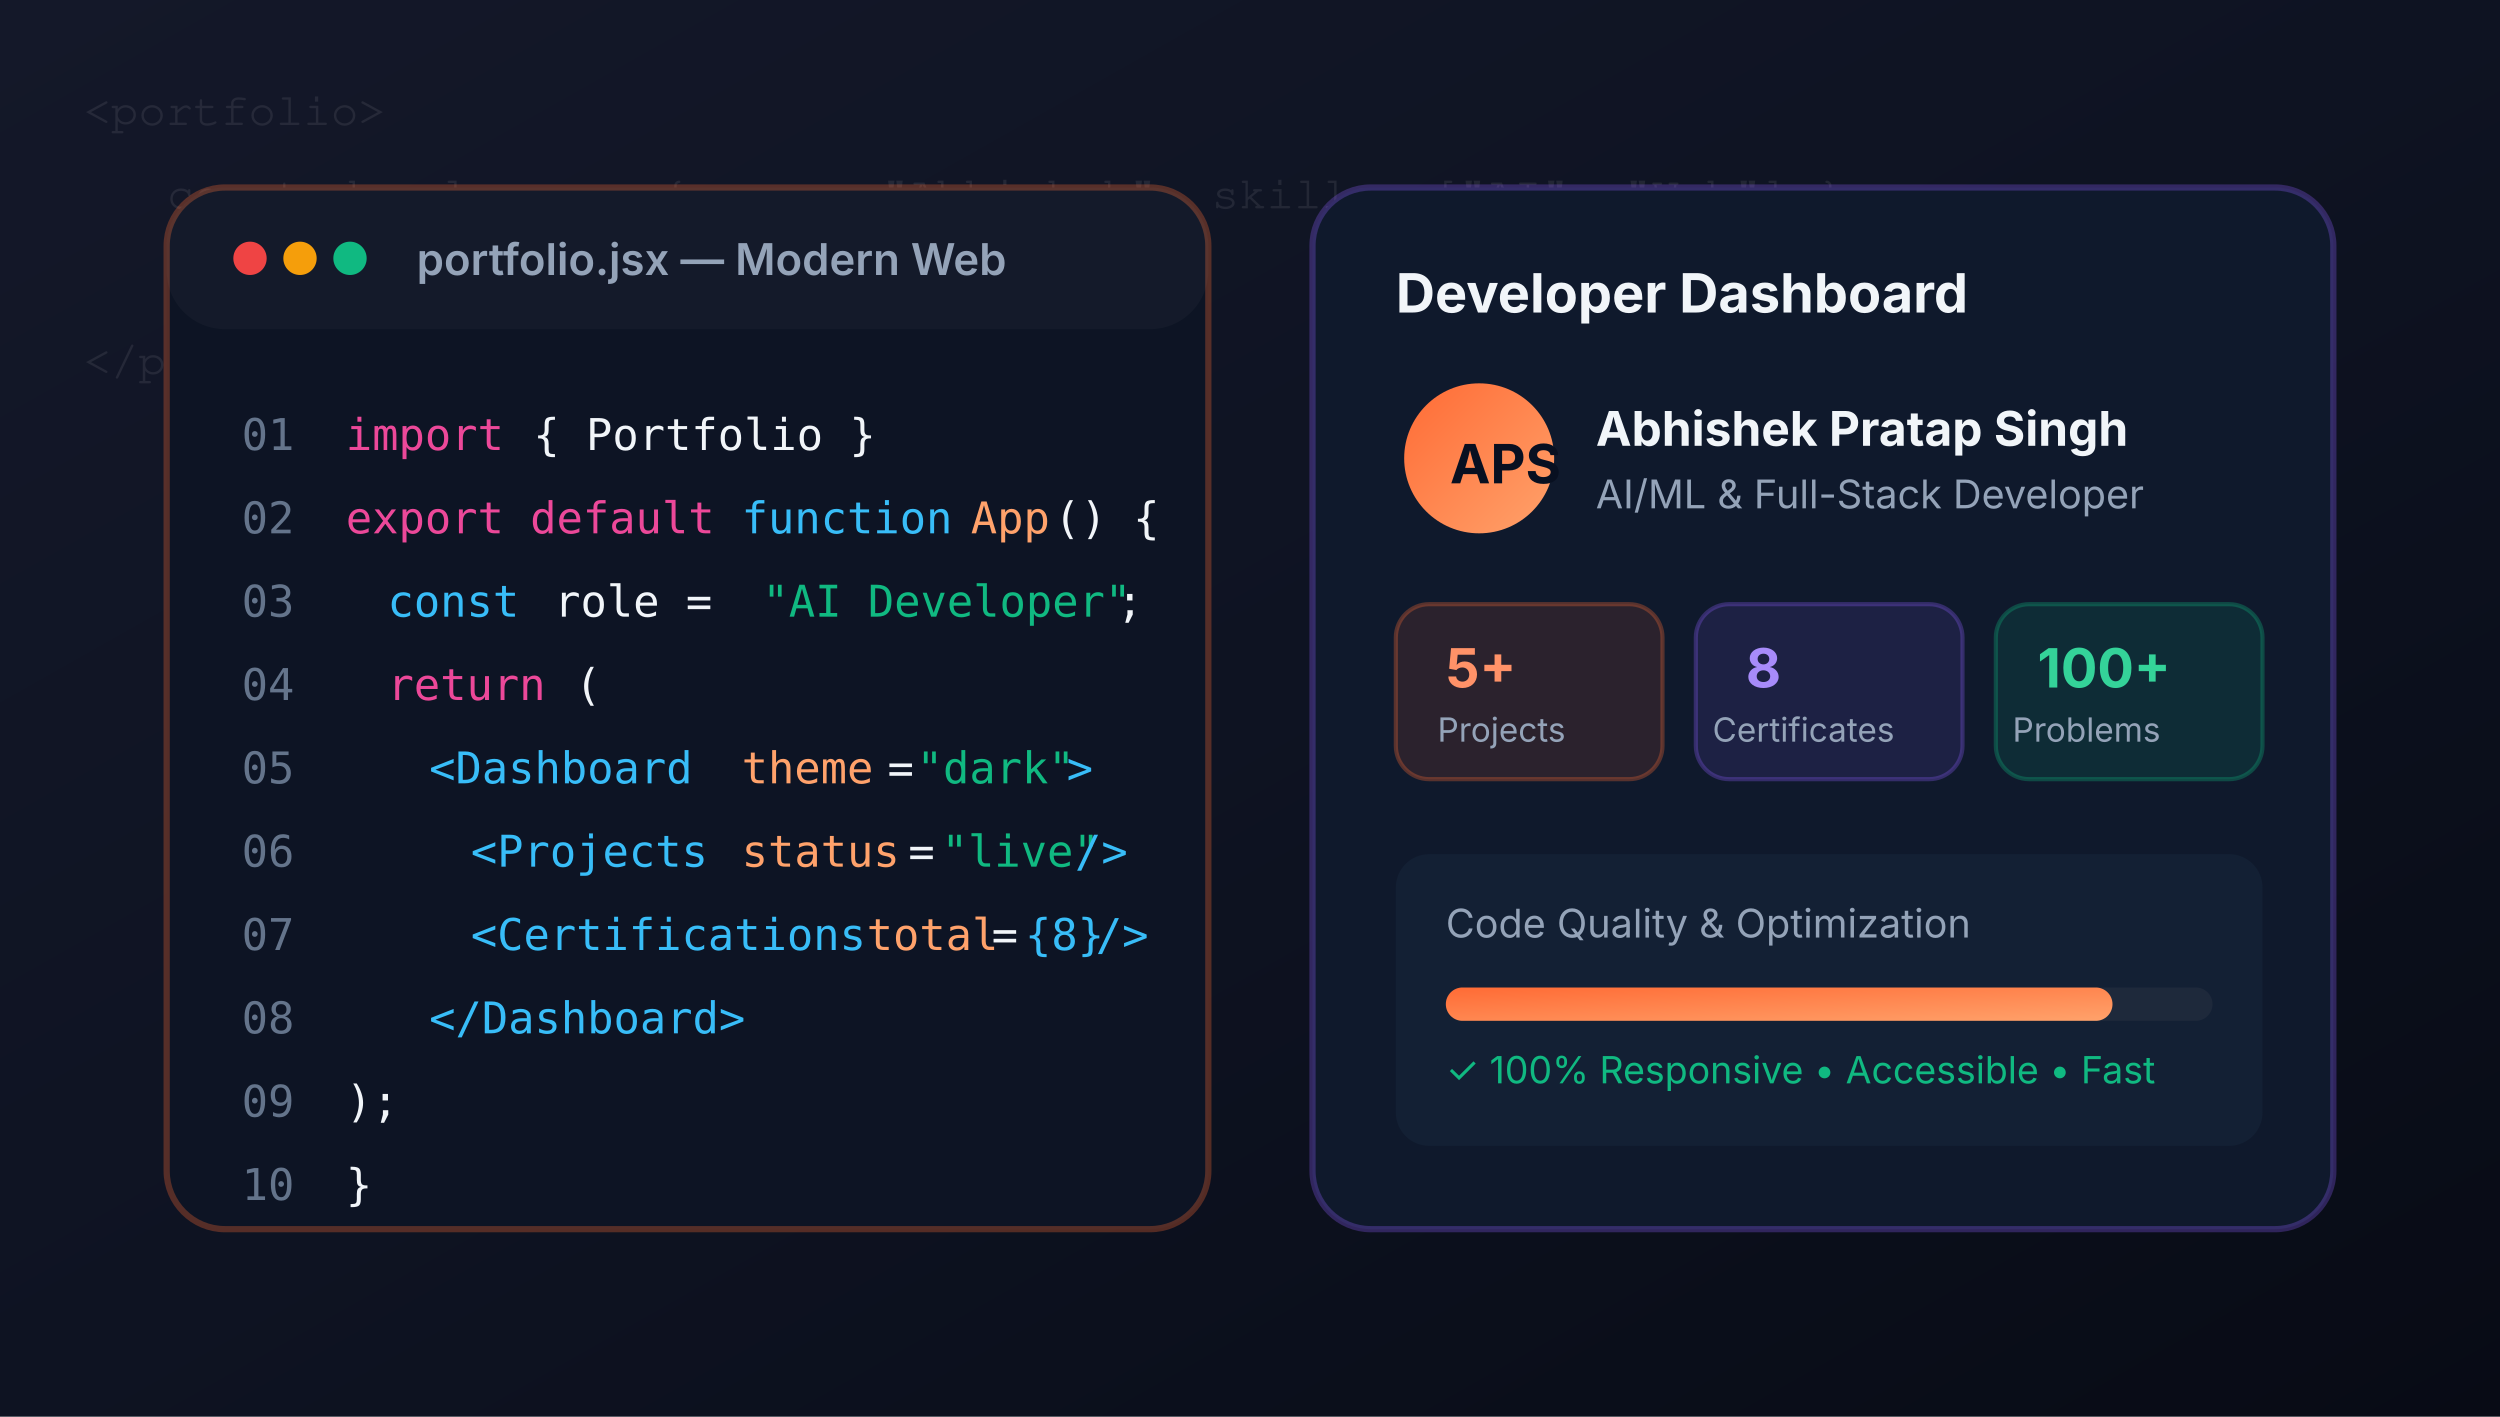
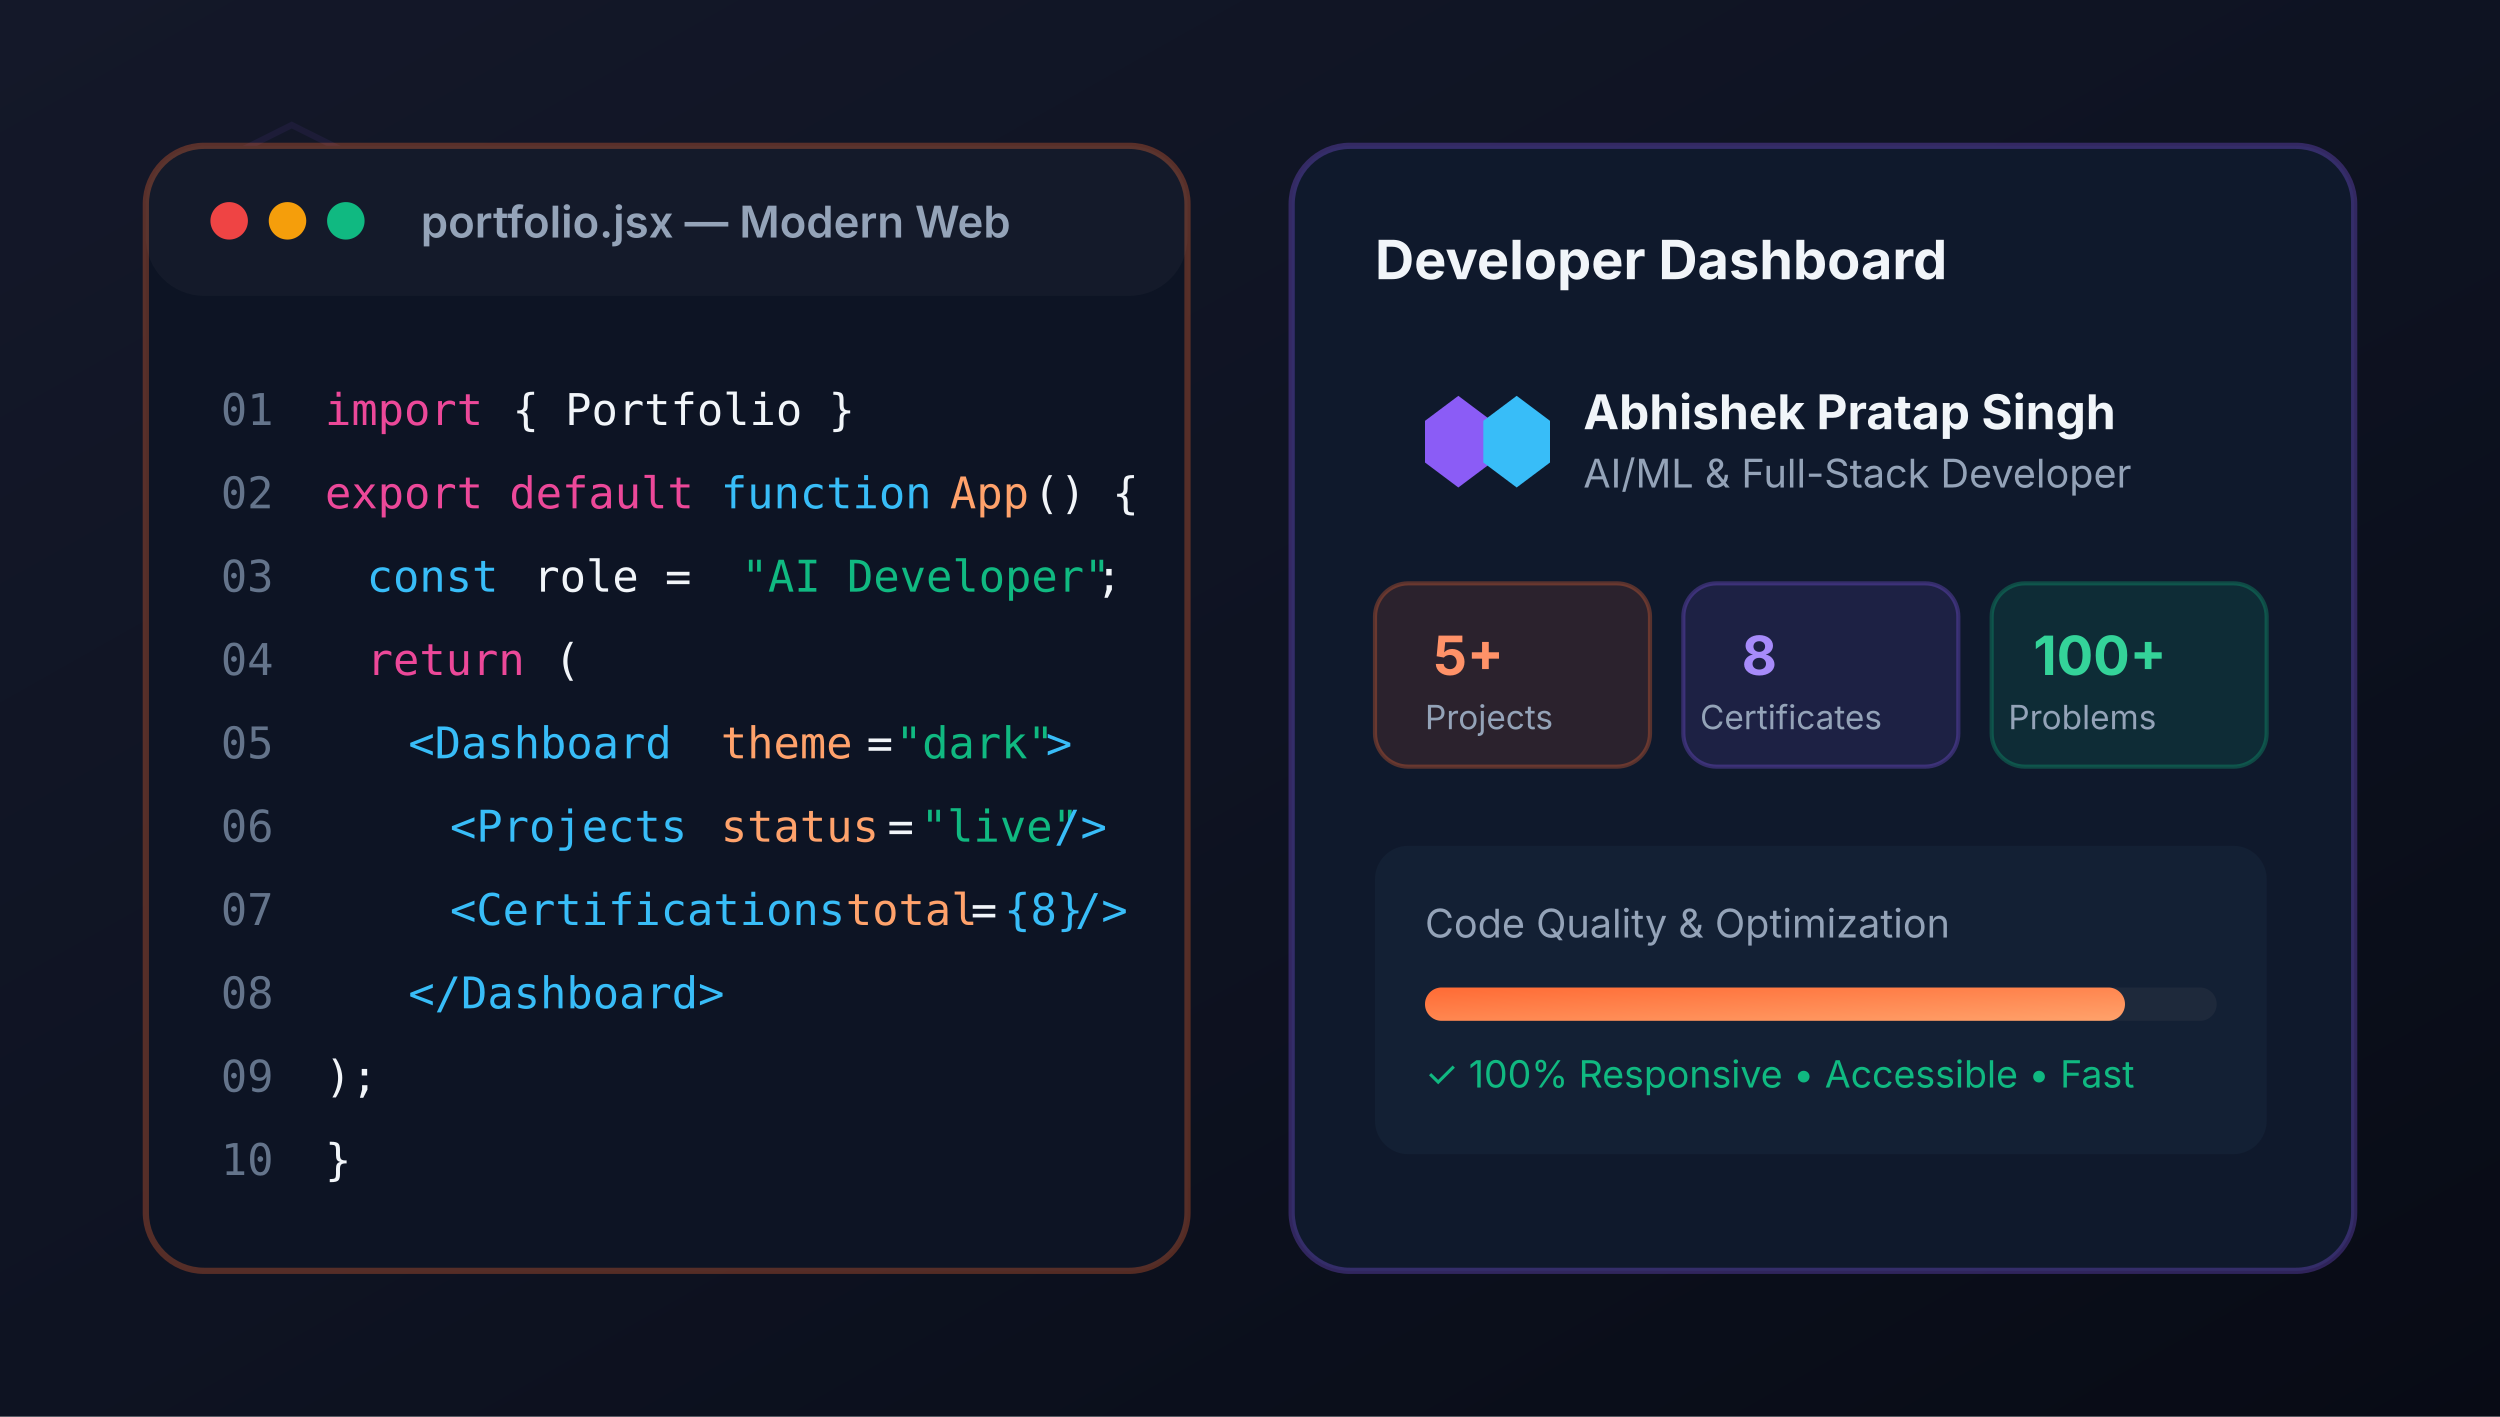
<svg xmlns="http://www.w3.org/2000/svg" viewBox="0 0 600 340" width="100%" height="100%">
  <defs>
-     <linearGradient id="ptbGradBg" x1="0%" y1="0%" x2="100%" y2="100%">
+     <linearGradient id="ptbBg" x1="0%" y1="0%" x2="100%" y2="100%">
      <stop offset="0%" stop-color="#141829" />
      <stop offset="50%" stop-color="#0e1322" />
      <stop offset="100%" stop-color="#080b15" />
    </linearGradient>
    <linearGradient id="ptbOrange" x1="0%" y1="0%" x2="100%" y2="100%">
      <stop offset="0%" stop-color="#FF6B35" />
      <stop offset="100%" stop-color="#FFA26B" />
    </linearGradient>
    <linearGradient id="ptbPurple" x1="0%" y1="0%" x2="100%" y2="100%">
      <stop offset="0%" stop-color="#8B5CF6" />
      <stop offset="100%" stop-color="#EC4899" />
    </linearGradient>
    <filter id="ptbGlow" x="-20%" y="-20%" width="140%" height="140%">
      <feGaussianBlur stdDeviation="5" result="blur" />
      <feComposite in="SourceGraphic" in2="blur" operator="over" />
    </filter>
  </defs>
-   <rect width="600" height="340" fill="url(#ptbGradBg)" />
-   <g opacity="0.08" fill="#ffffff" font-family="Courier, monospace" font-size="11">
-     <text x="20" y="30">&lt;portfolio&gt;</text>
-     <text x="40" y="50">const developer = { name: "Abhishek", skills: ["AI", "Web"] };</text>
-     <text x="40" y="70">renderDashboard(developer);</text>
-     <text x="20" y="90">&lt;/portfolio&gt;</text>
+   <rect width="600" height="340" fill="url(#ptbBg)" />
+   <g opacity="0.08" stroke="#8B5CF6" stroke-width="1.5">
+     <polygon points="50,40 70,30 90,40 90,60 70,70 50,60" fill="none" />
+     <polygon points="100,60 120,50 140,60 140,80 120,90 100,80" fill="none" />
+     <polygon points="480,220 500,210 520,220 520,240 500,250 480,240" fill="none" />
  </g>
-   <g transform="translate(40, 45)">
-     <rect width="250" height="250" rx="14" fill="#0d1424" stroke="rgba(255, 107, 53, 0.3)" stroke-width="1.5" />
-     <rect width="250" height="34" rx="14" fill="rgba(255, 255, 255, 0.03)" />
-     <circle cx="20" cy="17" r="4" fill="#EF4444" />
-     <circle cx="32" cy="17" r="4" fill="#F59E0B" />
-     <circle cx="44" cy="17" r="4" fill="#10B981" />
-     <text x="60" y="21" fill="#94A3B8" font-family="Inter, sans-serif" font-size="10.5" font-weight="600">portfolio.jsx — Modern Web</text>
-     <g transform="translate(18, 48)" font-family="Consolas, Monaco, monospace" font-size="10.5">
+   <g transform="translate(35, 35)">
+     <rect width="250" height="270" rx="14" fill="#0d1424" stroke="rgba(255, 107, 53, 0.3)" stroke-width="1.5" />
+     <rect width="250" height="36" rx="14" fill="rgba(255, 255, 255, 0.03)" />
+     <circle cx="20" cy="18" r="4.5" fill="#EF4444" />
+     <circle cx="34" cy="18" r="4.5" fill="#F59E0B" />
+     <circle cx="48" cy="18" r="4.5" fill="#10B981" />
+     <text x="66" y="22" fill="#94A3B8" font-family="Inter, sans-serif" font-size="10.5" font-weight="600">portfolio.jsx — Modern Web</text>
+     <g transform="translate(18, 52)" font-family="Consolas, Monaco, monospace" font-size="10.5">
      <text y="15" fill="#64748B">01</text>
      <text x="25" y="15" fill="#EC4899">import</text>
      <text x="70" y="15" fill="#F1F5F9">{ Portfolio }</text>
      <text y="35" fill="#64748B">02</text>
      <text x="25" y="35" fill="#EC4899">export default</text>
      <text x="120" y="35" fill="#38BDF8">function</text>
      <text x="175" y="35" fill="#FFA26B">App</text>
      <text x="195" y="35" fill="#F1F5F9">() {</text>
      <text y="55" fill="#64748B">03</text>
      <text x="35" y="55" fill="#38BDF8">const</text>
      <text x="75" y="55" fill="#F1F5F9">role = </text>
      <text x="125" y="55" fill="#10B981">"AI Developer"</text>
      <text x="210" y="55" fill="#F1F5F9">;</text>
      <text y="75" fill="#64748B">04</text>
      <text x="35" y="75" fill="#EC4899">return</text>
      <text x="80" y="75" fill="#F1F5F9">(</text>
      <text y="95" fill="#64748B">05</text>
      <text x="45" y="95" fill="#38BDF8">&lt;Dashboard</text>
      <text x="120" y="95" fill="#FFA26B">theme</text>
      <text x="155" y="95" fill="#F1F5F9">=</text>
      <text x="162" y="95" fill="#10B981">"dark"</text>
      <text x="198" y="95" fill="#38BDF8">&gt;</text>
      <text y="115" fill="#64748B">06</text>
      <text x="55" y="115" fill="#38BDF8">&lt;Projects</text>
      <text x="120" y="115" fill="#FFA26B">status</text>
      <text x="160" y="115" fill="#F1F5F9">=</text>
      <text x="168" y="115" fill="#10B981">"live"</text>
      <text x="200" y="115" fill="#38BDF8">/&gt;</text>
      <text y="135" fill="#64748B">07</text>
      <text x="55" y="135" fill="#38BDF8">&lt;Certifications</text>
      <text x="150" y="135" fill="#FFA26B">total</text>
      <text x="180" y="135" fill="#F1F5F9">=</text>
      <text x="188" y="135" fill="#38BDF8">{8}</text>
      <text x="205" y="135" fill="#38BDF8">/&gt;</text>
      <text y="155" fill="#64748B">08</text>
      <text x="45" y="155" fill="#38BDF8">&lt;/Dashboard&gt;</text>
      <text y="175" fill="#64748B">09</text>
      <text x="25" y="175" fill="#F1F5F9">);</text>
      <text y="195" fill="#64748B">10</text>
      <text x="25" y="195" fill="#F1F5F9">}</text>
    </g>
  </g>
-   <g transform="translate(315, 45)">
-     <rect width="245" height="250" rx="14" fill="#0f192c" stroke="rgba(139, 92, 246, 0.3)" stroke-width="1.5" />
-     <text x="20" y="30" fill="#F1F5F9" font-family="Inter, sans-serif" font-size="13" font-weight="700">Developer Dashboard</text>
-     <g transform="translate(20, 45)">
-       <circle cx="20" cy="20" r="18" fill="url(#ptbOrange)" />
-       <text x="13" y="26" fill="#081021" font-family="Inter, sans-serif" font-size="13" font-weight="700">APS</text>
-       <text x="48" y="17" fill="#F1F5F9" font-family="Inter, sans-serif" font-size="11.5" font-weight="700">Abhishek Pratap Singh</text>
-       <text x="48" y="32" fill="#94A3B8" font-family="Inter, sans-serif" font-size="9.5">AI/ML &amp; Full-Stack Developer</text>
+   <g transform="translate(310, 35)">
+     <rect width="255" height="270" rx="14" fill="#0f192c" stroke="rgba(139, 92, 246, 0.3)" stroke-width="1.5" />
+     <text x="20" y="32" fill="#F1F5F9" font-family="Inter, sans-serif" font-size="13" font-weight="700">Developer Dashboard</text>
+     <g transform="translate(20, 48)">
+       <polygon points="12,18 20,12 28,18 28,28 20,34 12,28" fill="#8B5CF6" />
+       <polygon points="26,18 34,12 42,18 42,28 34,34 26,28" fill="#38BDF8" />
+       <text x="50" y="20" fill="#F1F5F9" font-family="Inter, sans-serif" font-size="11.5" font-weight="700">Abhishek Pratap Singh</text>
+       <text x="50" y="34" fill="#94A3B8" font-family="Inter, sans-serif" font-size="9.5">AI/ML &amp; Full-Stack Developer</text>
    </g>
-     <g transform="translate(20, 100)">
-       <rect width="64" height="42" rx="8" fill="rgba(255, 107, 53, 0.12)" stroke="rgba(255, 107, 53, 0.3)" stroke-width="1" />
-       <text x="12" y="20" fill="#FF9268" font-family="Inter, sans-serif" font-size="13" font-weight="700">5+</text>
-       <text x="10" y="33" fill="#94A3B8" font-family="Inter, sans-serif" font-size="8">Projects</text>
-       <rect x="72" width="64" height="42" rx="8" fill="rgba(139, 92, 246, 0.12)" stroke="rgba(139, 92, 246, 0.3)" stroke-width="1" />
-       <text x="84" y="20" fill="#A78BFA" font-family="Inter, sans-serif" font-size="13" font-weight="700">8</text>
-       <text x="76" y="33" fill="#94A3B8" font-family="Inter, sans-serif" font-size="8">Certificates</text>
-       <rect x="144" width="64" height="42" rx="8" fill="rgba(16, 185, 129, 0.12)" stroke="rgba(16, 185, 129, 0.3)" stroke-width="1" />
-       <text x="154" y="20" fill="#34D399" font-family="Inter, sans-serif" font-size="13" font-weight="700">100+</text>
-       <text x="148" y="33" fill="#94A3B8" font-family="Inter, sans-serif" font-size="8">Problems</text>
+     <g transform="translate(20, 105)">
+       <rect width="66" height="44" rx="8" fill="rgba(255, 107, 53, 0.12)" stroke="rgba(255, 107, 53, 0.3)" stroke-width="1" />
+       <text x="14" y="22" fill="#FF9268" font-family="Inter, sans-serif" font-size="13" font-weight="700">5+</text>
+       <text x="12" y="35" fill="#94A3B8" font-family="Inter, sans-serif" font-size="8">Projects</text>
+       <rect x="74" width="66" height="44" rx="8" fill="rgba(139, 92, 246, 0.12)" stroke="rgba(139, 92, 246, 0.3)" stroke-width="1" />
+       <text x="88" y="22" fill="#A78BFA" font-family="Inter, sans-serif" font-size="13" font-weight="700">8</text>
+       <text x="78" y="35" fill="#94A3B8" font-family="Inter, sans-serif" font-size="8">Certificates</text>
+       <rect x="148" width="66" height="44" rx="8" fill="rgba(16, 185, 129, 0.12)" stroke="rgba(16, 185, 129, 0.3)" stroke-width="1" />
+       <text x="158" y="22" fill="#34D399" font-family="Inter, sans-serif" font-size="13" font-weight="700">100+</text>
+       <text x="152" y="35" fill="#94A3B8" font-family="Inter, sans-serif" font-size="8">Problems</text>
    </g>
-     <g transform="translate(20, 160)">
-       <rect width="208" height="70" rx="8" fill="#132034" />
-       <text x="12" y="20" fill="#94A3B8" font-family="Inter, sans-serif" font-size="9.5">Code Quality &amp; Optimization</text>
-       <rect x="12" y="32" width="184" height="8" rx="4" fill="#1e293b" />
-       <rect x="12" y="32" width="160" height="8" rx="4" fill="url(#ptbOrange)" />
-       <text x="12" y="55" fill="#10B981" font-family="Inter, sans-serif" font-size="9">✓ 100% Responsive • Accessible • Fast</text>
+     <g transform="translate(20, 168)">
+       <rect width="214" height="74" rx="8" fill="#132034" />
+       <text x="12" y="22" fill="#94A3B8" font-family="Inter, sans-serif" font-size="9.5">Code Quality &amp; Optimization</text>
+       <rect x="12" y="34" width="190" height="8" rx="4" fill="#1e293b" />
+       <rect x="12" y="34" width="168" height="8" rx="4" fill="url(#ptbOrange)" />
+       <text x="12" y="58" fill="#10B981" font-family="Inter, sans-serif" font-size="9">✓ 100% Responsive • Accessible • Fast</text>
    </g>
  </g>
</svg>
